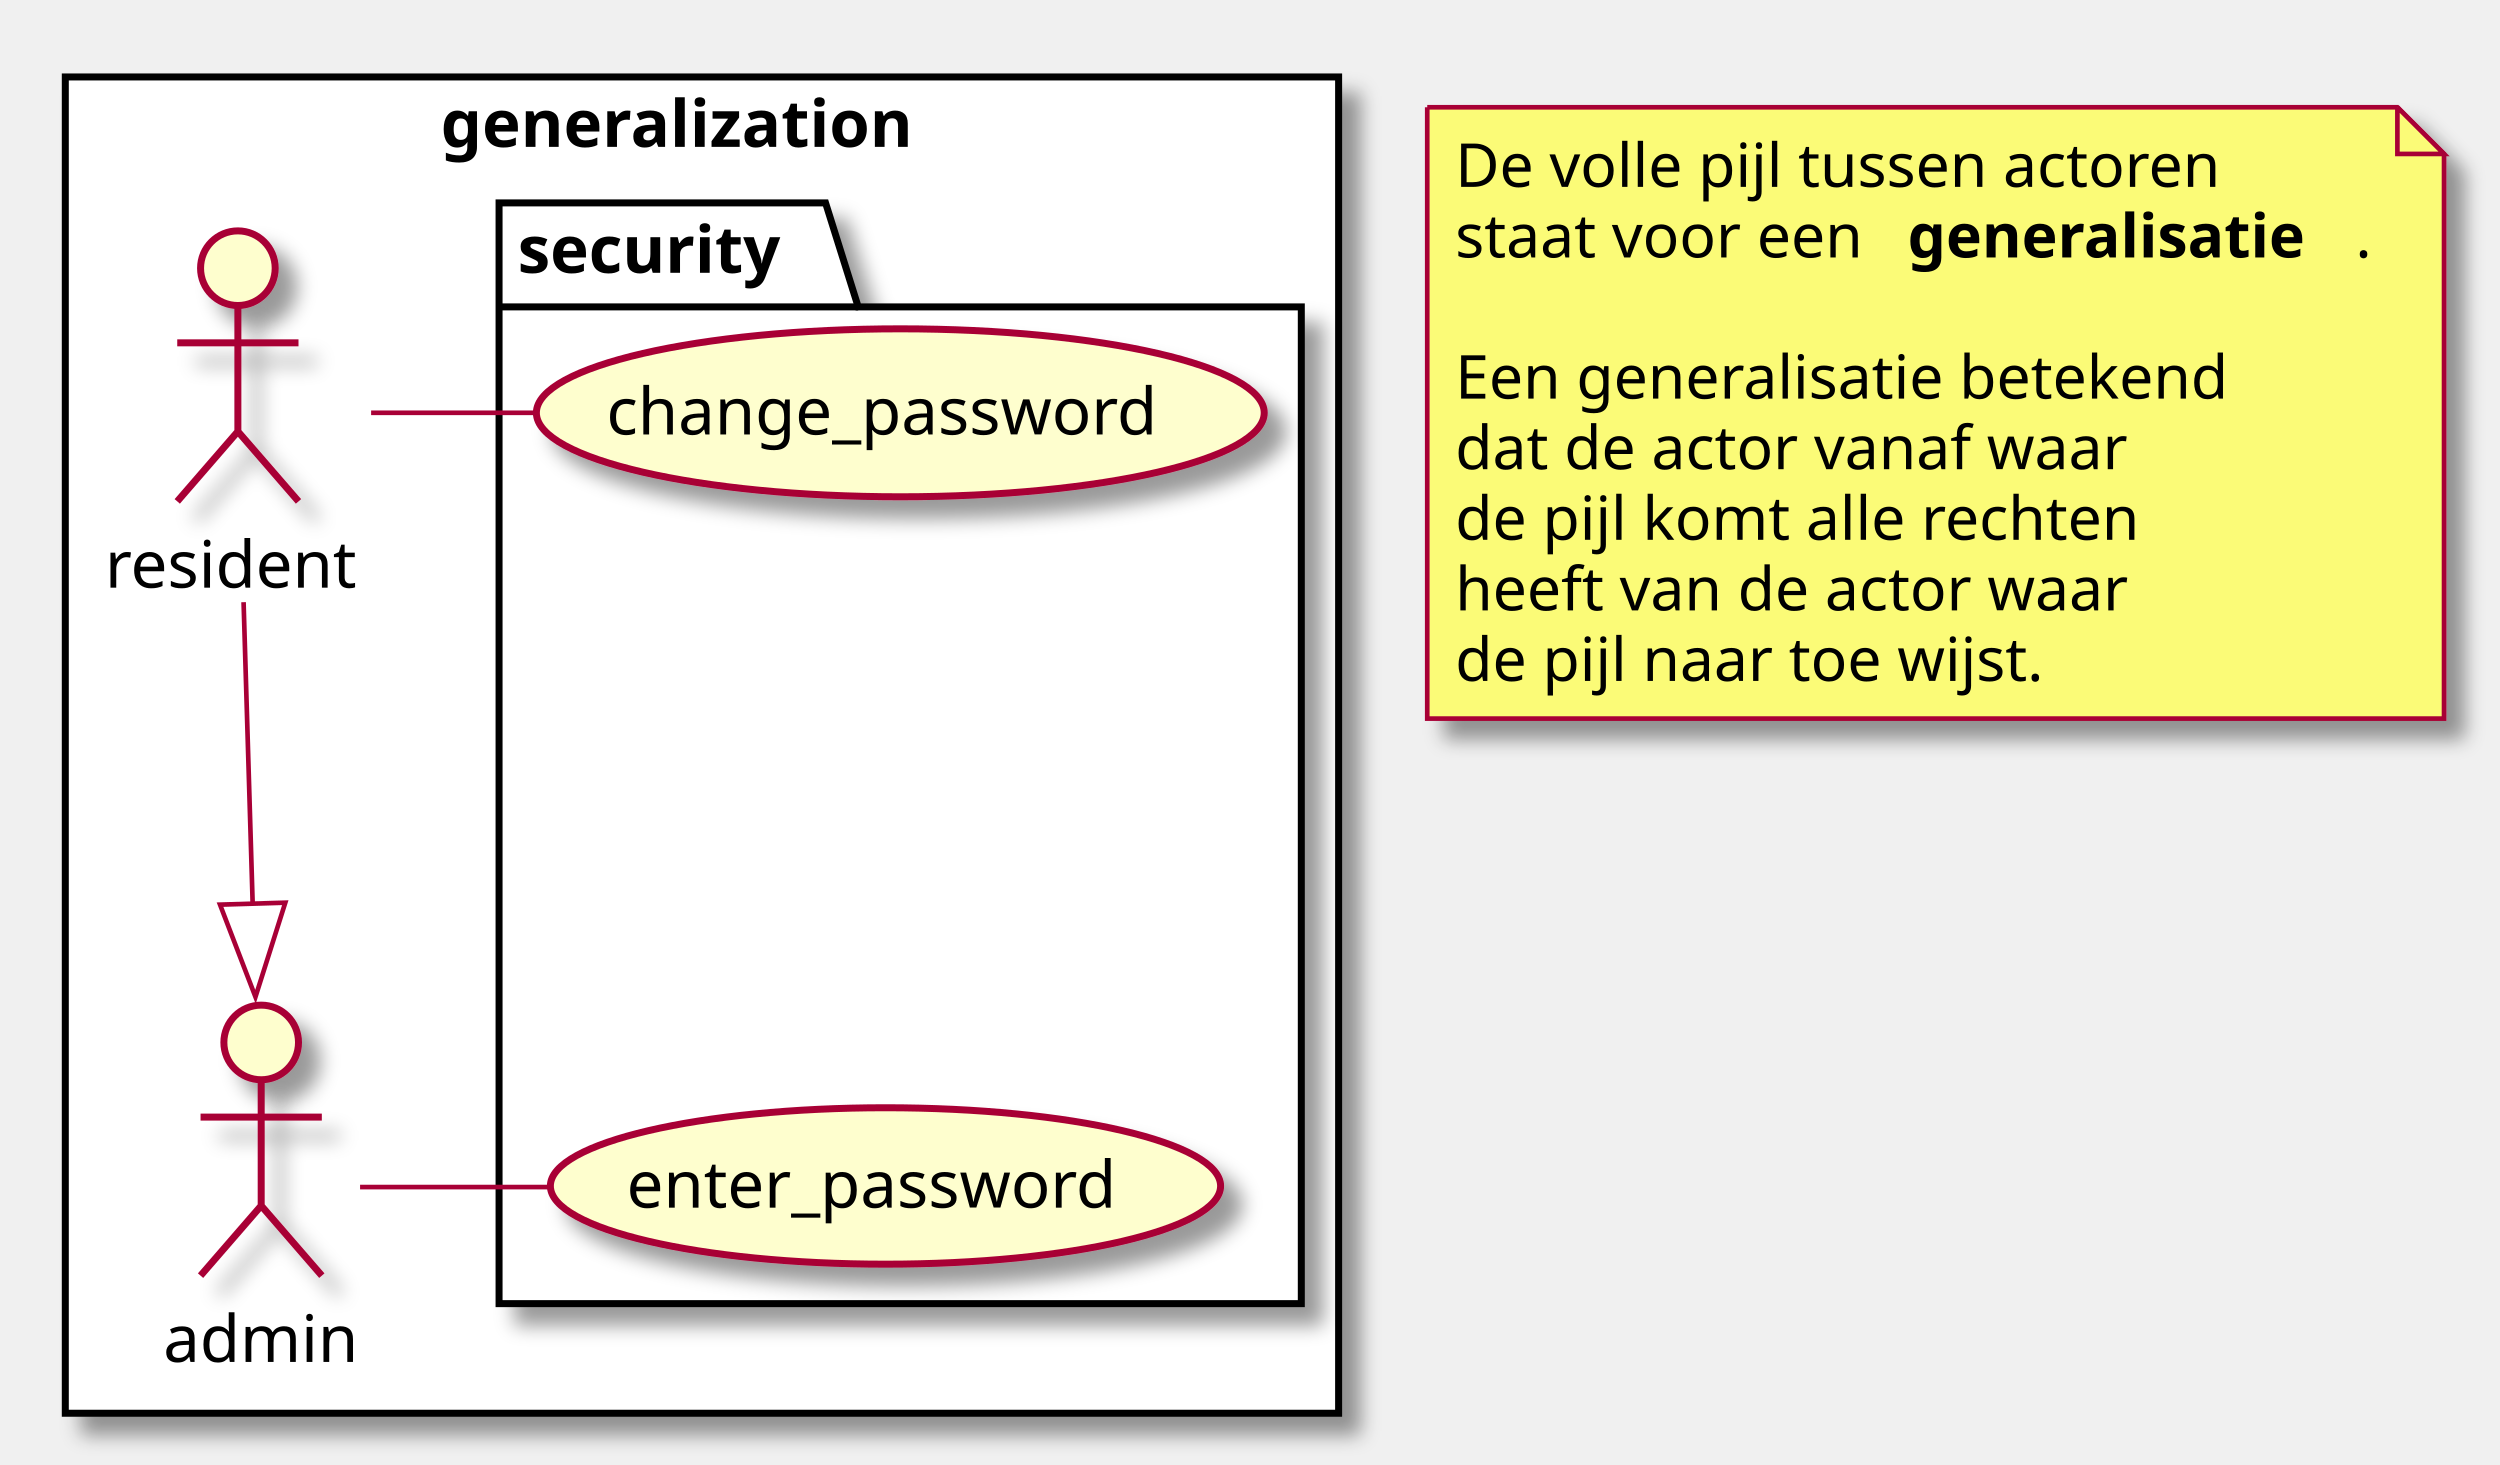
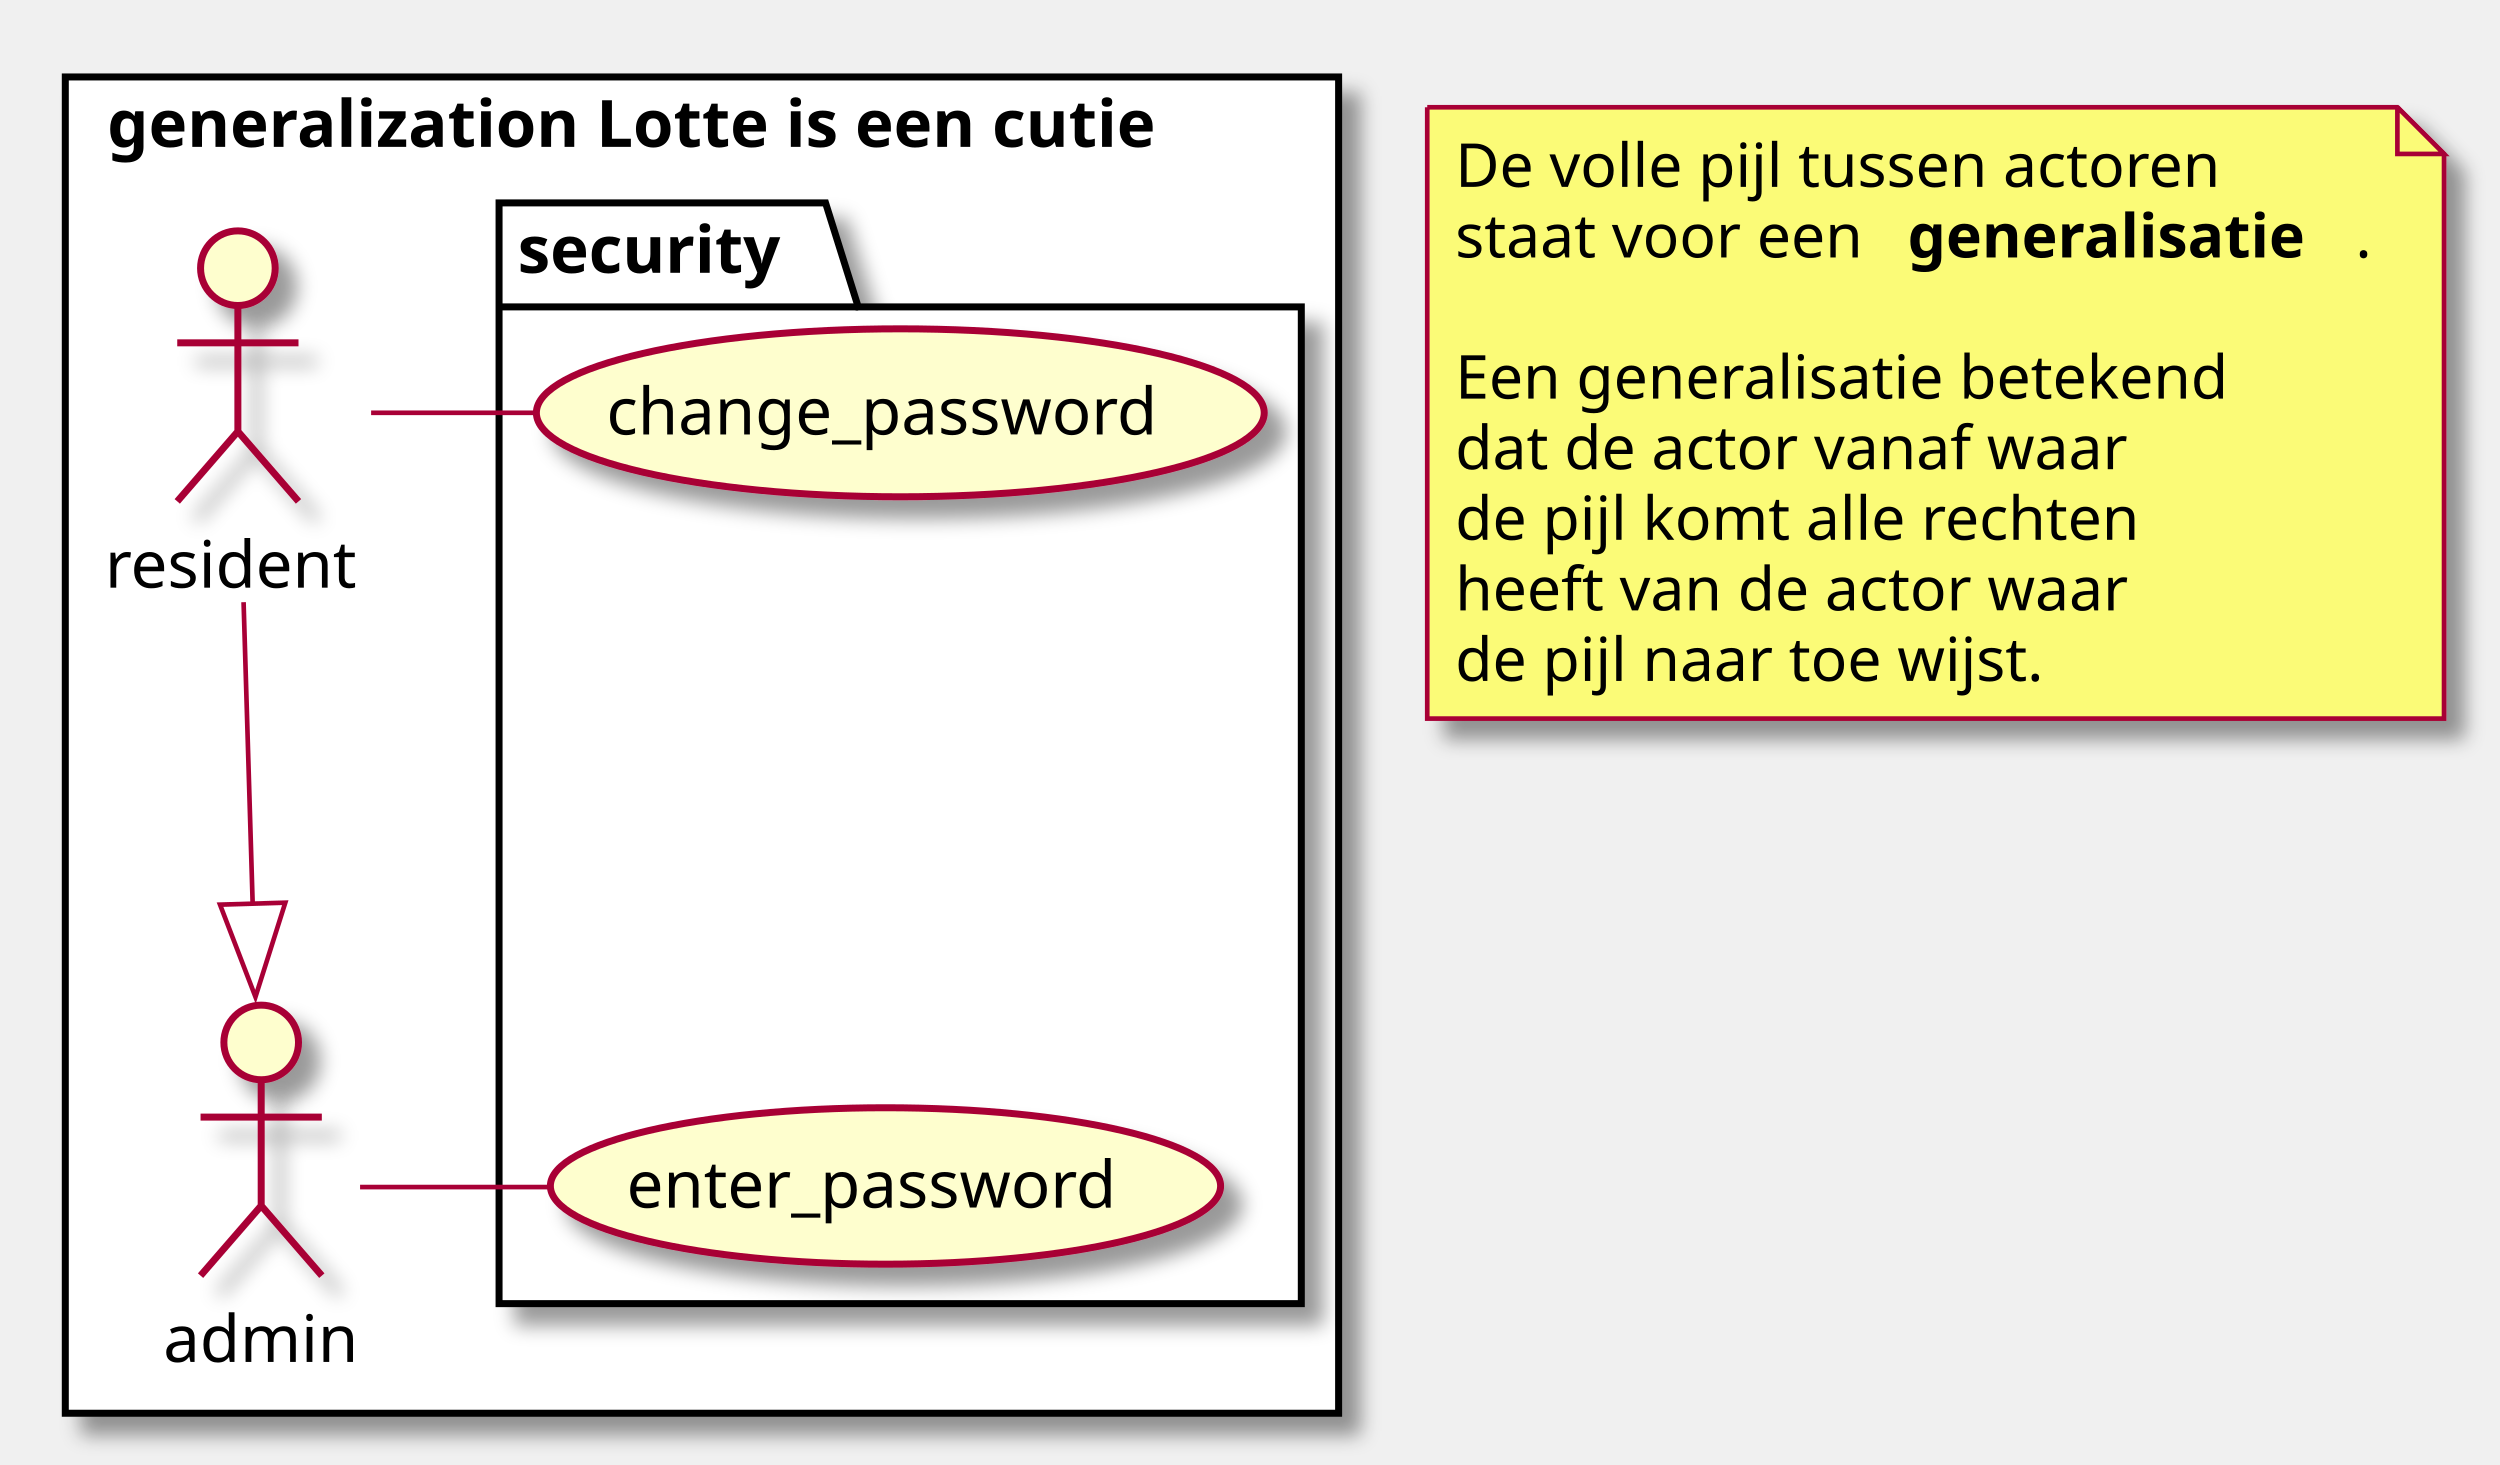
<svg xmlns="http://www.w3.org/2000/svg" contentScriptType="application/ecmascript" contentStyleType="text/css" height="314px" preserveAspectRatio="none" style="width:536px;height:314px;" version="1.1" viewBox="0 0 536 314" width="536px" zoomAndPan="magnify">
  <defs>
-     <filter height="300%" id="f50re6y9pvgv" width="300%" x="-1" y="-1">
+     <filter height="300%" id="fl050hr975kq9" width="300%" x="-1" y="-1">
      <feGaussianBlur result="blurOut" stdDeviation="2.0" />
      <feColorMatrix in="blurOut" result="blurOut2" type="matrix" values="0 0 0 0 0 0 0 0 0 0 0 0 0 0 0 0 0 0 .4 0" />
      <feOffset dx="4.0" dy="4.0" in="blurOut2" result="blurOut3" />
      <feBlend in="SourceGraphic" in2="blurOut3" mode="normal" />
    </filter>
  </defs>
  <g>
-     <rect fill="#FFFFFF" filter="url(#f50re6y9pvgv)" height="286.5" style="stroke: #000000; stroke-width: 1.5;" width="273" x="14" y="16.5" />
-     <text fill="#000000" font-family="sans-serif" font-size="14" font-weight="bold" lengthAdjust="spacingAndGlyphs" textLength="112" x="94.5" y="31.495">generalization</text>
-     <polygon fill="#FFFFFF" filter="url(#f50re6y9pvgv)" points="107,43.5,177,43.5,184,65.797,279,65.797,279,279.5,107,279.5,107,43.5" style="stroke: #000000; stroke-width: 1.5;" />
+     <rect fill="#FFFFFF" filter="url(#fl050hr975kq9)" height="286.5" style="stroke: #000000; stroke-width: 1.5;" width="273" x="14" y="16.5" />
+     <text fill="#000000" font-family="sans-serif" font-size="14" font-weight="bold" lengthAdjust="spacingAndGlyphs" textLength="255" x="23" y="31.495">generalization Lotte is een cutie</text>
+     <polygon fill="#FFFFFF" filter="url(#fl050hr975kq9)" points="107,43.5,177,43.5,184,65.797,279,65.797,279,279.5,107,279.5,107,43.5" style="stroke: #000000; stroke-width: 1.5;" />
    <line style="stroke: #000000; stroke-width: 1.5;" x1="107" x2="184" y1="65.797" y2="65.797" />
    <text fill="#000000" font-family="sans-serif" font-size="14" font-weight="bold" lengthAdjust="spacingAndGlyphs" textLength="64" x="111" y="58.495">security</text>
-     <ellipse cx="56" cy="223.5" fill="#FEFECE" filter="url(#f50re6y9pvgv)" rx="8" ry="8" style="stroke: #A80036; stroke-width: 1.5;" />
-     <path d="M56,231.5 L56,258.5 M43,239.5 L69,239.5 M56,258.5 L43,273.5 M56,258.5 L69,273.5 " fill="none" filter="url(#f50re6y9pvgv)" style="stroke: #A80036; stroke-width: 1.5;" />
+     <ellipse cx="56" cy="223.5" fill="#FEFECE" filter="url(#fl050hr975kq9)" rx="8" ry="8" style="stroke: #A80036; stroke-width: 1.5;" />
+     <path d="M56,231.5 L56,258.5 M43,239.5 L69,239.5 M56,258.5 L43,273.5 M56,258.5 L69,273.5 " fill="none" filter="url(#fl050hr975kq9)" style="stroke: #A80036; stroke-width: 1.5;" />
    <text fill="#000000" font-family="sans-serif" font-size="14" lengthAdjust="spacingAndGlyphs" textLength="42" x="35" y="291.995">admin</text>
-     <ellipse cx="51" cy="57.5" fill="#FEFECE" filter="url(#f50re6y9pvgv)" rx="8" ry="8" style="stroke: #A80036; stroke-width: 1.5;" />
-     <path d="M51,65.5 L51,92.5 M38,73.5 L64,73.5 M51,92.5 L38,107.5 M51,92.5 L64,107.5 " fill="none" filter="url(#f50re6y9pvgv)" style="stroke: #A80036; stroke-width: 1.5;" />
+     <ellipse cx="51" cy="57.5" fill="#FEFECE" filter="url(#fl050hr975kq9)" rx="8" ry="8" style="stroke: #A80036; stroke-width: 1.5;" />
+     <path d="M51,65.5 L51,92.5 M38,73.5 L64,73.5 M51,92.5 L38,107.5 M51,92.5 L64,107.5 " fill="none" filter="url(#fl050hr975kq9)" style="stroke: #A80036; stroke-width: 1.5;" />
    <text fill="#000000" font-family="sans-serif" font-size="14" lengthAdjust="spacingAndGlyphs" textLength="57" x="22.5" y="125.995">resident</text>
-     <ellipse cx="189.849" cy="254.27" fill="#FEFECE" filter="url(#f50re6y9pvgv)" rx="71.849" ry="16.77" style="stroke: #A80036; stroke-width: 1.5;" />
+     <ellipse cx="189.849" cy="254.27" fill="#FEFECE" filter="url(#fl050hr975kq9)" rx="71.849" ry="16.77" style="stroke: #A80036; stroke-width: 1.5;" />
    <text fill="#000000" font-family="sans-serif" font-size="14" lengthAdjust="spacingAndGlyphs" textLength="111" x="134.349" y="258.918">enter_password</text>
-     <ellipse cx="193.026" cy="88.505" fill="#FEFECE" filter="url(#f50re6y9pvgv)" rx="78.026" ry="18.005" style="stroke: #A80036; stroke-width: 1.5;" />
+     <ellipse cx="193.026" cy="88.505" fill="#FEFECE" filter="url(#fl050hr975kq9)" rx="78.026" ry="18.005" style="stroke: #A80036; stroke-width: 1.5;" />
    <text fill="#000000" font-family="sans-serif" font-size="14" lengthAdjust="spacingAndGlyphs" textLength="126" x="130.026" y="93.154">change_password</text>
-     <path d="M306,23 L306,154.062 L524,154.062 L524,33 L514,23 L306,23 " fill="#FBFB77" filter="url(#f50re6y9pvgv)" style="stroke: #A80036; stroke-width: 1.0;" />
+     <path d="M306,23 L306,154.062 L524,154.062 L524,33 L514,23 L306,23 " fill="#FBFB77" filter="url(#fl050hr975kq9)" style="stroke: #A80036; stroke-width: 1.0;" />
    <path d="M514,23 L514,33 L524,33 L514,23 " fill="#FBFB77" style="stroke: #A80036; stroke-width: 1.0;" />
    <text fill="#000000" font-family="sans-serif" font-size="13" lengthAdjust="spacingAndGlyphs" textLength="172" x="312" y="40.067">De volle pijl tussen actoren</text>
    <text fill="#000000" font-family="sans-serif" font-size="13" lengthAdjust="spacingAndGlyphs" textLength="93" x="312" y="55.2">staat voor een</text>
    <text fill="#000000" font-family="sans-serif" font-size="13" font-weight="bold" lengthAdjust="spacingAndGlyphs" textLength="96" x="409" y="55.2">generalisatie</text>
    <text fill="#000000" font-family="sans-serif" font-size="13" lengthAdjust="spacingAndGlyphs" textLength="4" x="505" y="55.2">.</text>
    <text fill="#000000" font-family="sans-serif" font-size="13" lengthAdjust="spacingAndGlyphs" textLength="0" x="316" y="70.332" />
    <text fill="#000000" font-family="sans-serif" font-size="13" lengthAdjust="spacingAndGlyphs" textLength="174" x="312" y="85.465">Een generalisatie betekend</text>
    <text fill="#000000" font-family="sans-serif" font-size="13" lengthAdjust="spacingAndGlyphs" textLength="151" x="312" y="100.598">dat de actor vanaf waar</text>
    <text fill="#000000" font-family="sans-serif" font-size="13" lengthAdjust="spacingAndGlyphs" textLength="153" x="312" y="115.731">de pijl komt alle rechten</text>
    <text fill="#000000" font-family="sans-serif" font-size="13" lengthAdjust="spacingAndGlyphs" textLength="151" x="312" y="130.864">heeft van de actor waar</text>
    <text fill="#000000" font-family="sans-serif" font-size="13" lengthAdjust="spacingAndGlyphs" textLength="130" x="312" y="145.997">de pijl naar toe wijst.</text>
    <path d="M77.199,254.5 C90.712,254.5 104.224,254.5 117.737,254.5 " fill="none" id="a1-uc1" style="stroke: #A80036; stroke-width: 1.0;" />
    <path d="M79.566,88.5 C91.235,88.5 102.903,88.5 114.571,88.5 " fill="none" id="a2-uc2" style="stroke: #A80036; stroke-width: 1.0;" />
    <path d="M52.223,129.108 C52.807,148.501 53.519,172.116 54.166,193.599 " fill="none" id="a2-&gt;a1" style="stroke: #A80036; stroke-width: 1.0;" />
    <polygon fill="none" points="61.167,193.534,54.772,213.736,47.173,193.956,61.167,193.534" style="stroke: #A80036; stroke-width: 1.0;" />
  </g>
</svg>
